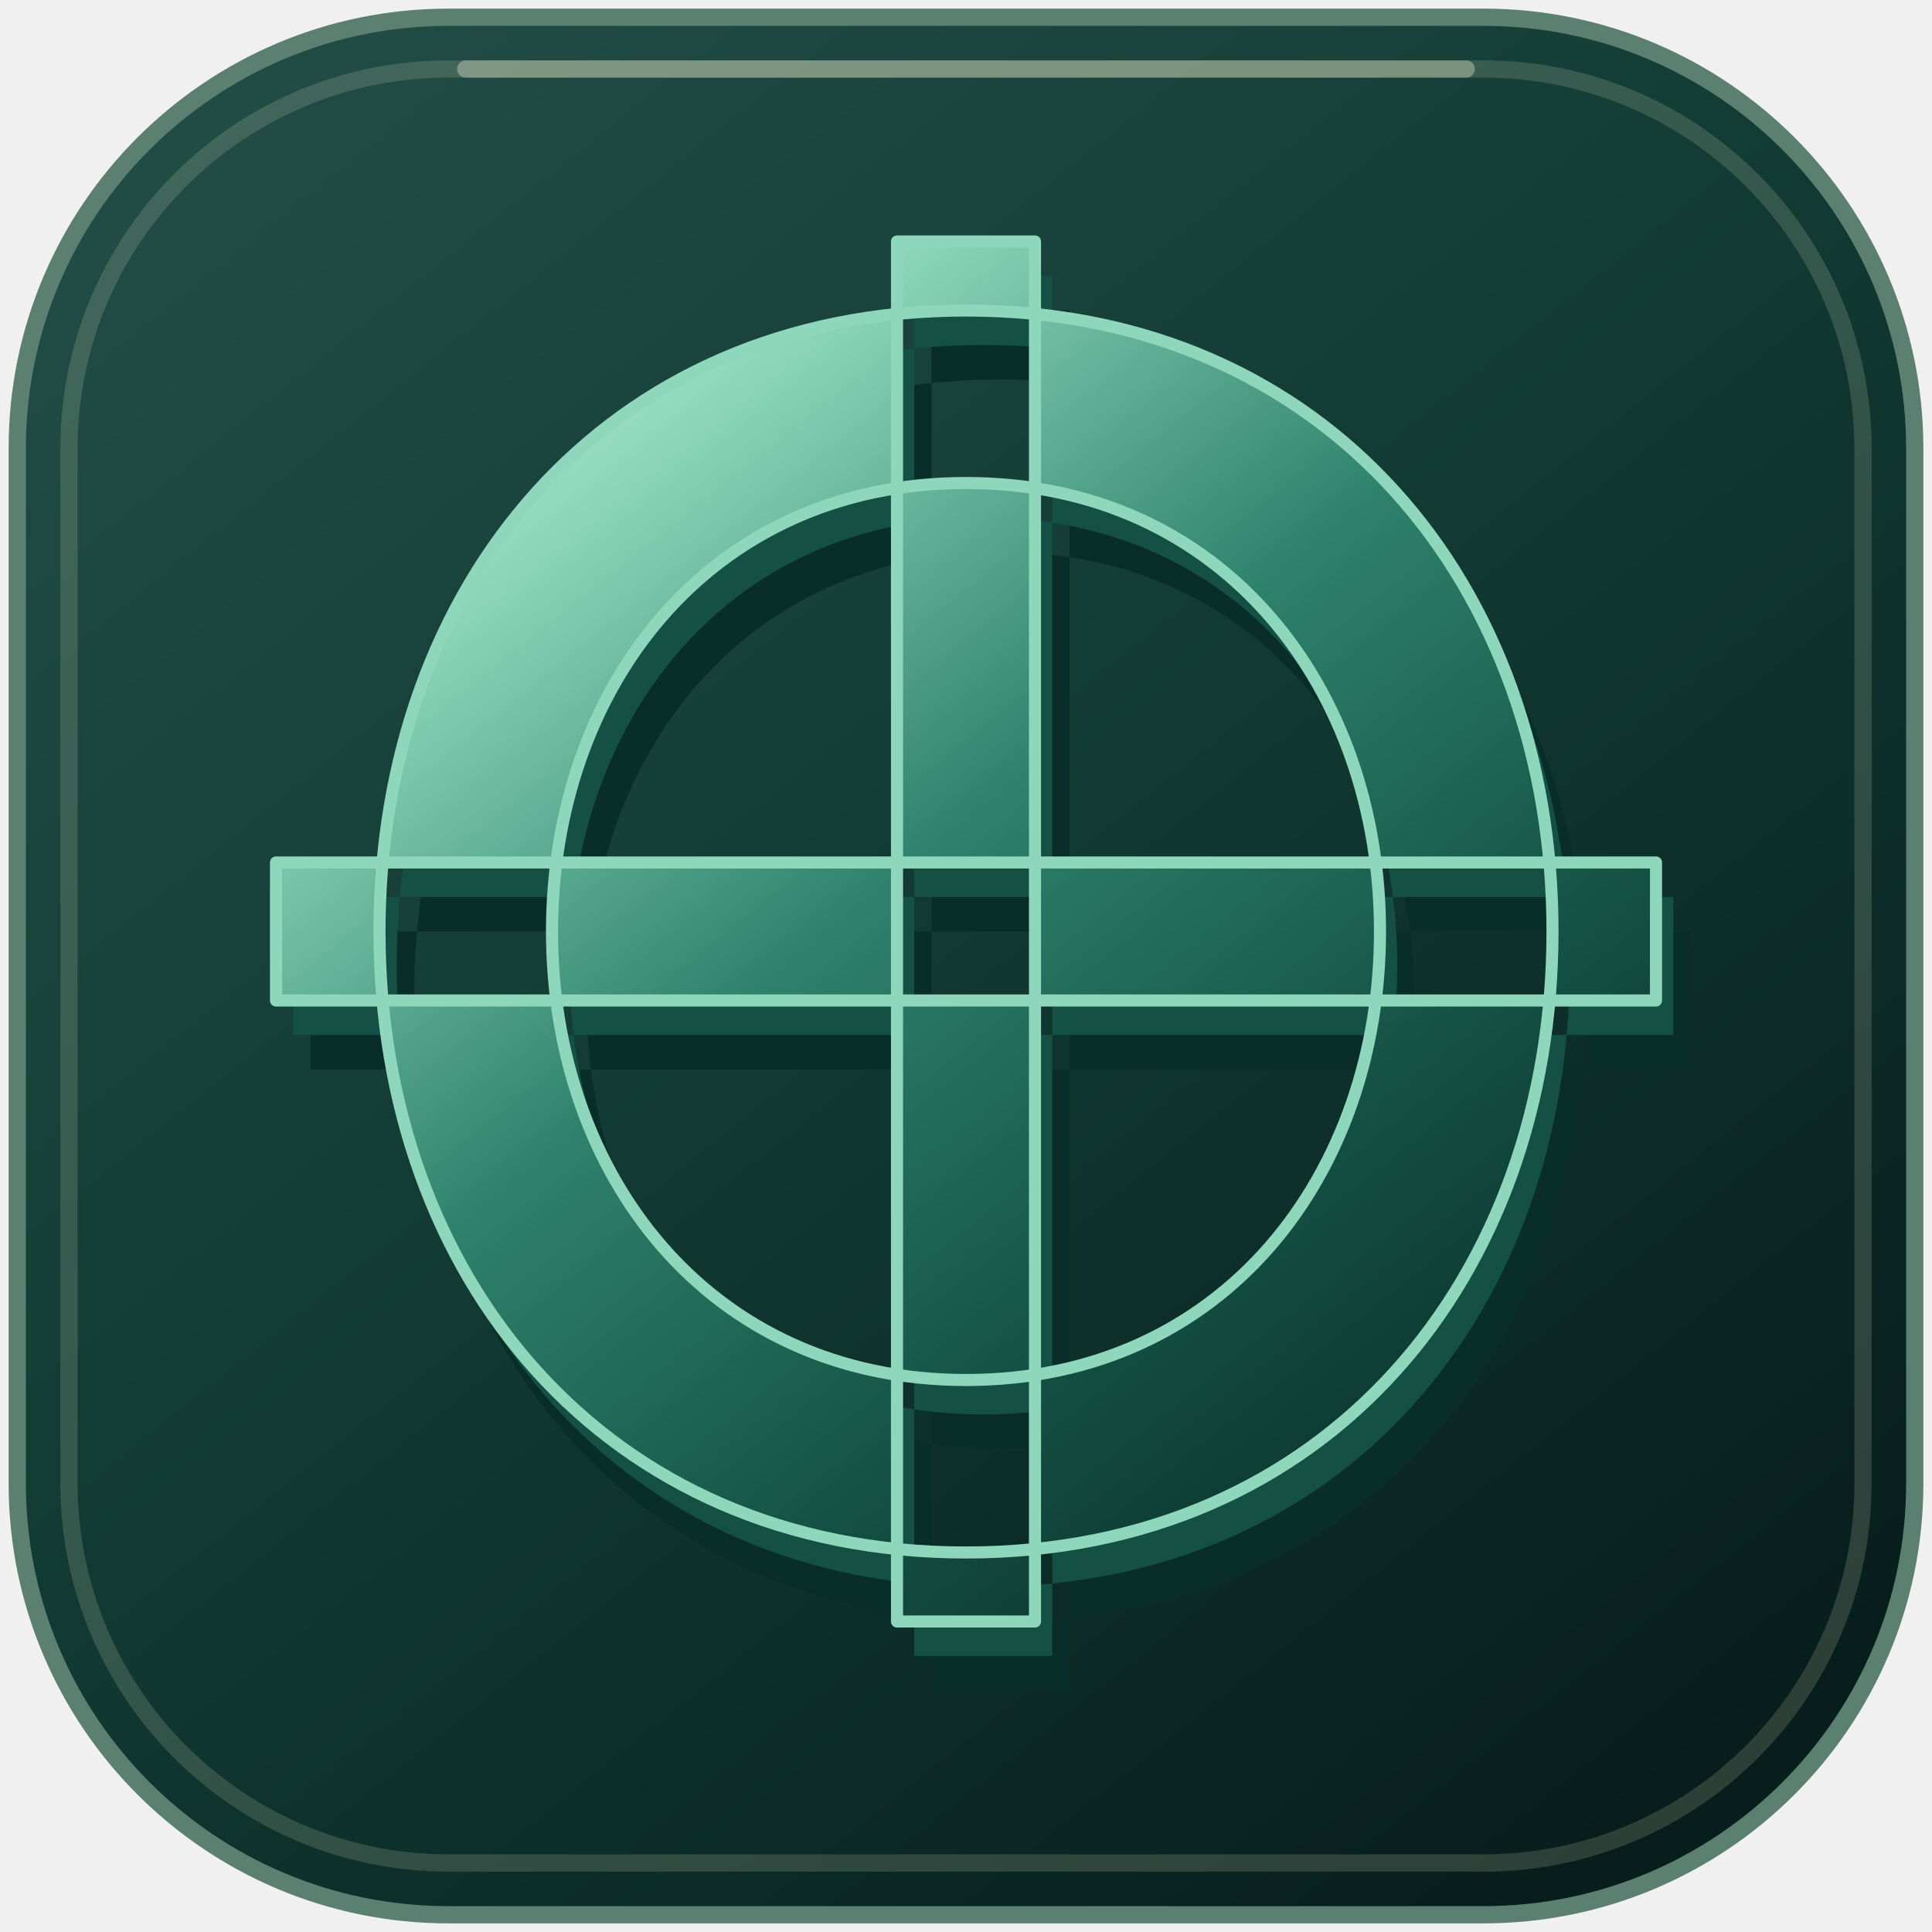
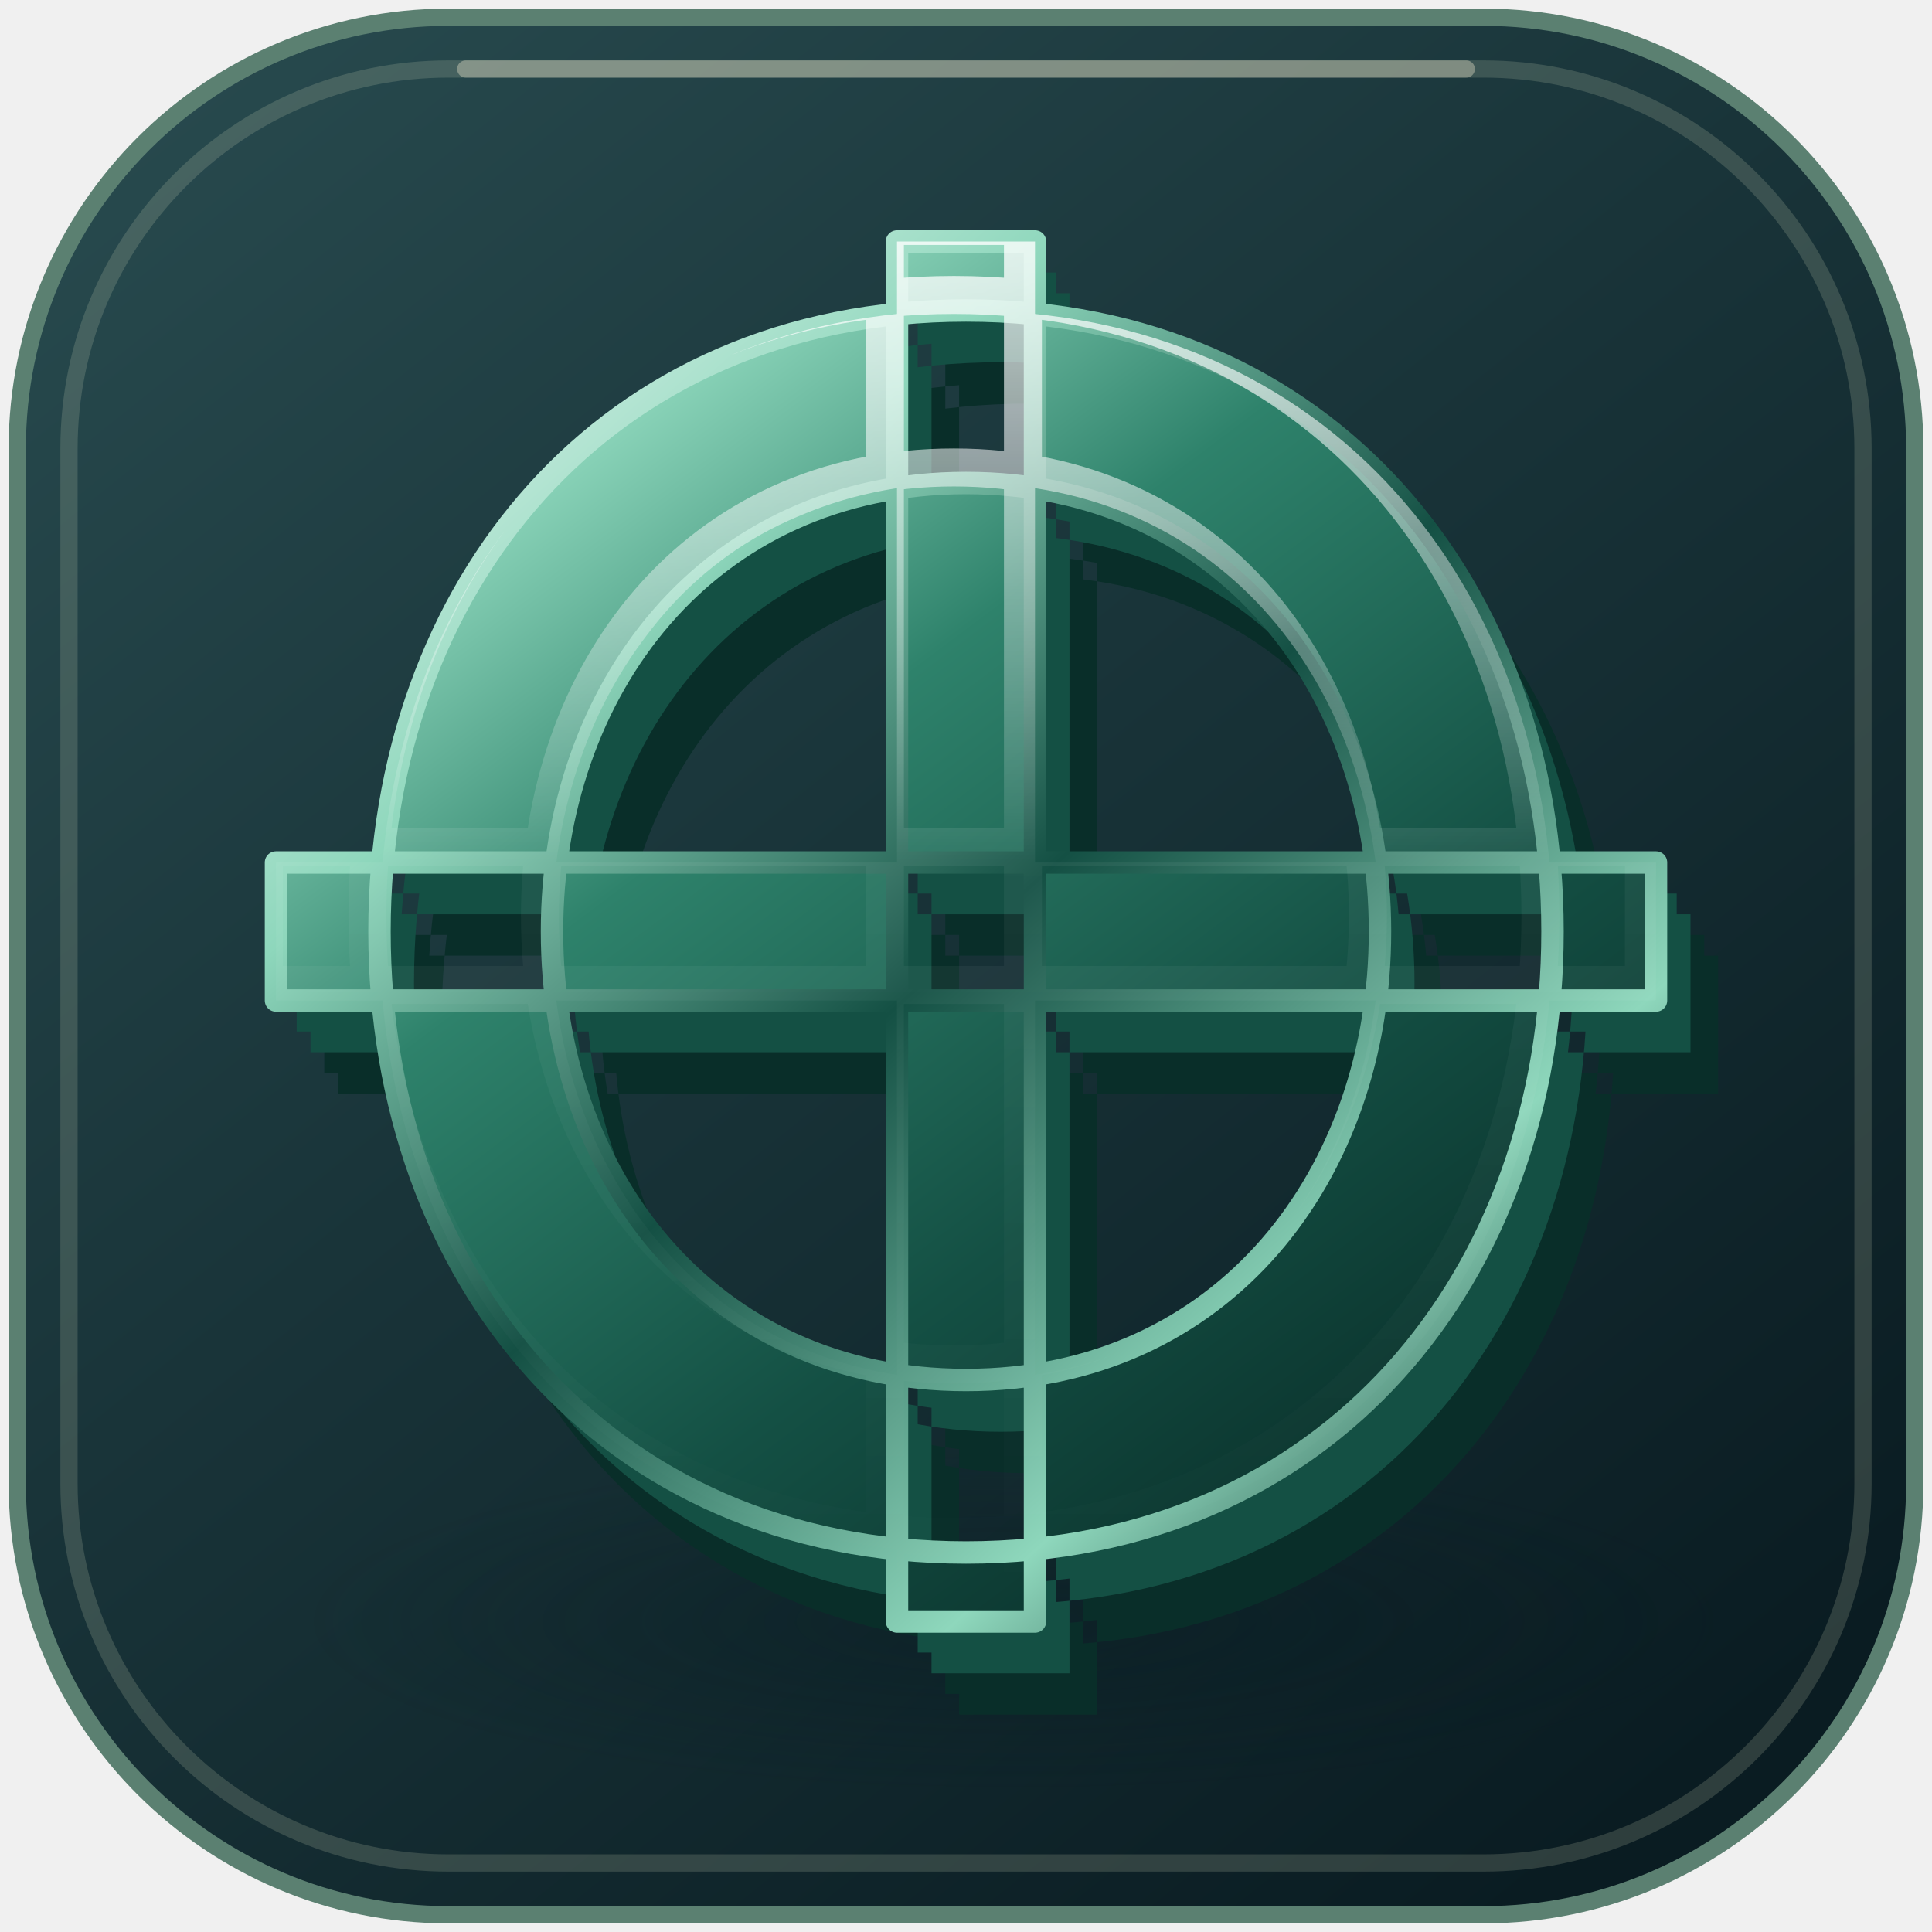
<svg xmlns="http://www.w3.org/2000/svg" viewBox="0 0 112 112" role="img" aria-label="DENTAYA">
  <defs>
-     <linearGradient id="dy-05-icon-face" x1="0" y1="0" x2=".8" y2="1" gradientUnits="objectBoundingBox">
+     <linearGradient id="dy-05-icon-face" x1="0" y1="0" x2=".75" y2="1">
      <stop offset="0" stop-color="#DDFBEF" />
-       <stop offset=".22" stop-color="#8ED7BC" />
-       <stop offset=".5" stop-color="#2E826B" />
-       <stop offset=".77" stop-color="#145044" />
+       <stop offset=".19" stop-color="#8ED7BC" />
+       <stop offset=".42" stop-color="#2E826B" />
+       <stop offset=".72" stop-color="#145044" />
+       <stop offset="1" stop-color="#092E29" />
+     </linearGradient>
+     <linearGradient id="dy-05-icon-bevel" x1="0" y1="0" x2=".9" y2="1">
+       <stop stop-color="#FFFFFF" />
+       <stop offset=".28" stop-color="#8ED7BC" />
+       <stop offset=".53" stop-color="#145044" />
+       <stop offset=".8" stop-color="#8ED7BC" />
      <stop offset="1" stop-color="#092E29" />
    </linearGradient>
    <linearGradient id="dy-05-icon-tile" x2=".8" y2="1">
-       <stop stop-color="#244F48" />
-       <stop offset=".48" stop-color="#133C35" />
-       <stop offset="1" stop-color="#071E1C" />
+       <stop stop-color="#294C50" />
+       <stop offset=".48" stop-color="#193439" />
+       <stop offset="1" stop-color="#0A1C22" />
    </linearGradient>
+     <radialGradient id="dy-05-icon-shadow">
+       <stop stop-color="#061A20" stop-opacity=".36" />
+       <stop offset="1" stop-color="#061A20" stop-opacity="0" />
+     </radialGradient>
+     <linearGradient id="dy-05-icon-shine" x1="0" y1="0" x2="0" y2="1">
+       <stop stop-color="#FFFFFF" stop-opacity=".8" />
+       <stop offset=".46" stop-color="#FFFFFF" stop-opacity=".05" />
+       <stop offset="1" stop-color="#FFFFFF" stop-opacity="0" />
+     </linearGradient>
+     <clipPath id="dy-05-icon-clip">
+       <path fill="#FFFFFF" fill-rule="evenodd" d="M48 12C69 12 82 28 82 48S69 84 48 84S14 68 14 48S27 12 48 12ZM48 22C33 22 24 34 24 48S33 74 48 74S72 62 72 48S63 22 48 22ZM8 44H88V52H8ZM44 8H52V88H44Z" />
+     </clipPath>
  </defs>
  <rect x="1" y="1" width="110" height="110" rx="25" fill="url(#dy-05-icon-tile)" stroke="#5B8071" stroke-width="1" />
  <rect x="4" y="4" width="104" height="104" rx="22" fill="none" stroke="#DFE8C7" stroke-opacity=".17" />
  <path d="M27 4H85" stroke="#F8F1D3" stroke-opacity=".35" stroke-linecap="round" />
  <g transform="translate(8 6)">
-     <g data-material="emerald" data-depth="vector">
-       <g transform="translate(2 4)">
+     <g data-material="emerald" data-depth="vector" data-bevel="machined">
+       <ellipse cx="51" cy="88" rx="42" ry="10" fill="url(#dy-05-icon-shadow)" />
+       <g transform="translate(3.6 5.4)">
        <path fill="#092E29" fill-rule="evenodd" d="M48 12C69 12 82 28 82 48S69 84 48 84S14 68 14 48S27 12 48 12ZM48 22C33 22 24 34 24 48S33 74 48 74S72 62 72 48S63 22 48 22ZM8 44H88V52H8ZM44 8H52V88H44Z" />
      </g>
-       <g transform="translate(1 2)">
+       <g transform="translate(2.8 4.2)">
+         <path fill="#092E29" fill-rule="evenodd" d="M48 12C69 12 82 28 82 48S69 84 48 84S14 68 14 48S27 12 48 12ZM48 22C33 22 24 34 24 48S33 74 48 74S72 62 72 48S63 22 48 22ZM8 44H88V52H8ZM44 8H52V88H44Z" />
+       </g>
+       <g transform="translate(2 3)">
        <path fill="#145044" fill-rule="evenodd" d="M48 12C69 12 82 28 82 48S69 84 48 84S14 68 14 48S27 12 48 12ZM48 22C33 22 24 34 24 48S33 74 48 74S72 62 72 48S63 22 48 22ZM8 44H88V52H8ZM44 8H52V88H44Z" />
      </g>
-       <path fill="url(#dy-05-icon-face)" fill-rule="evenodd" stroke="#8ED7BC" stroke-width="0.7" stroke-linejoin="round" d="M48 12C69 12 82 28 82 48S69 84 48 84S14 68 14 48S27 12 48 12ZM48 22C33 22 24 34 24 48S33 74 48 74S72 62 72 48S63 22 48 22ZM8 44H88V52H8ZM44 8H52V88H44Z" />
+       <g transform="translate(1.2 1.8)">
+         <path fill="#145044" fill-rule="evenodd" d="M48 12C69 12 82 28 82 48S69 84 48 84S14 68 14 48S27 12 48 12ZM48 22C33 22 24 34 24 48S33 74 48 74S72 62 72 48S63 22 48 22ZM8 44H88V52H8ZM44 8H52V88H44Z" />
+       </g>
+       <path fill="url(#dy-05-icon-face)" fill-rule="evenodd" stroke="url(#dy-05-icon-bevel)" stroke-width="1.3" stroke-linejoin="round" d="M48 12C69 12 82 28 82 48S69 84 48 84S14 68 14 48S27 12 48 12ZM48 22C33 22 24 34 24 48S33 74 48 74S72 62 72 48S63 22 48 22ZM8 44H88V52H8ZM44 8H52V88H44Z" />
+       <g clip-path="url(#dy-05-icon-clip)">
+         <g transform="translate(-.7 -.9)">
+           <path d="M48 12C69 12 82 28 82 48S69 84 48 84S14 68 14 48S27 12 48 12ZM48 22C33 22 24 34 24 48S33 74 48 74S72 62 72 48S63 22 48 22ZM8 44H88V52H8ZM44 8H52V88H44Z" fill="none" fill-rule="evenodd" stroke="url(#dy-05-icon-shine)" stroke-width="2.2" stroke-linejoin="round" />
+         </g>
+       </g>
    </g>
  </g>
</svg>
